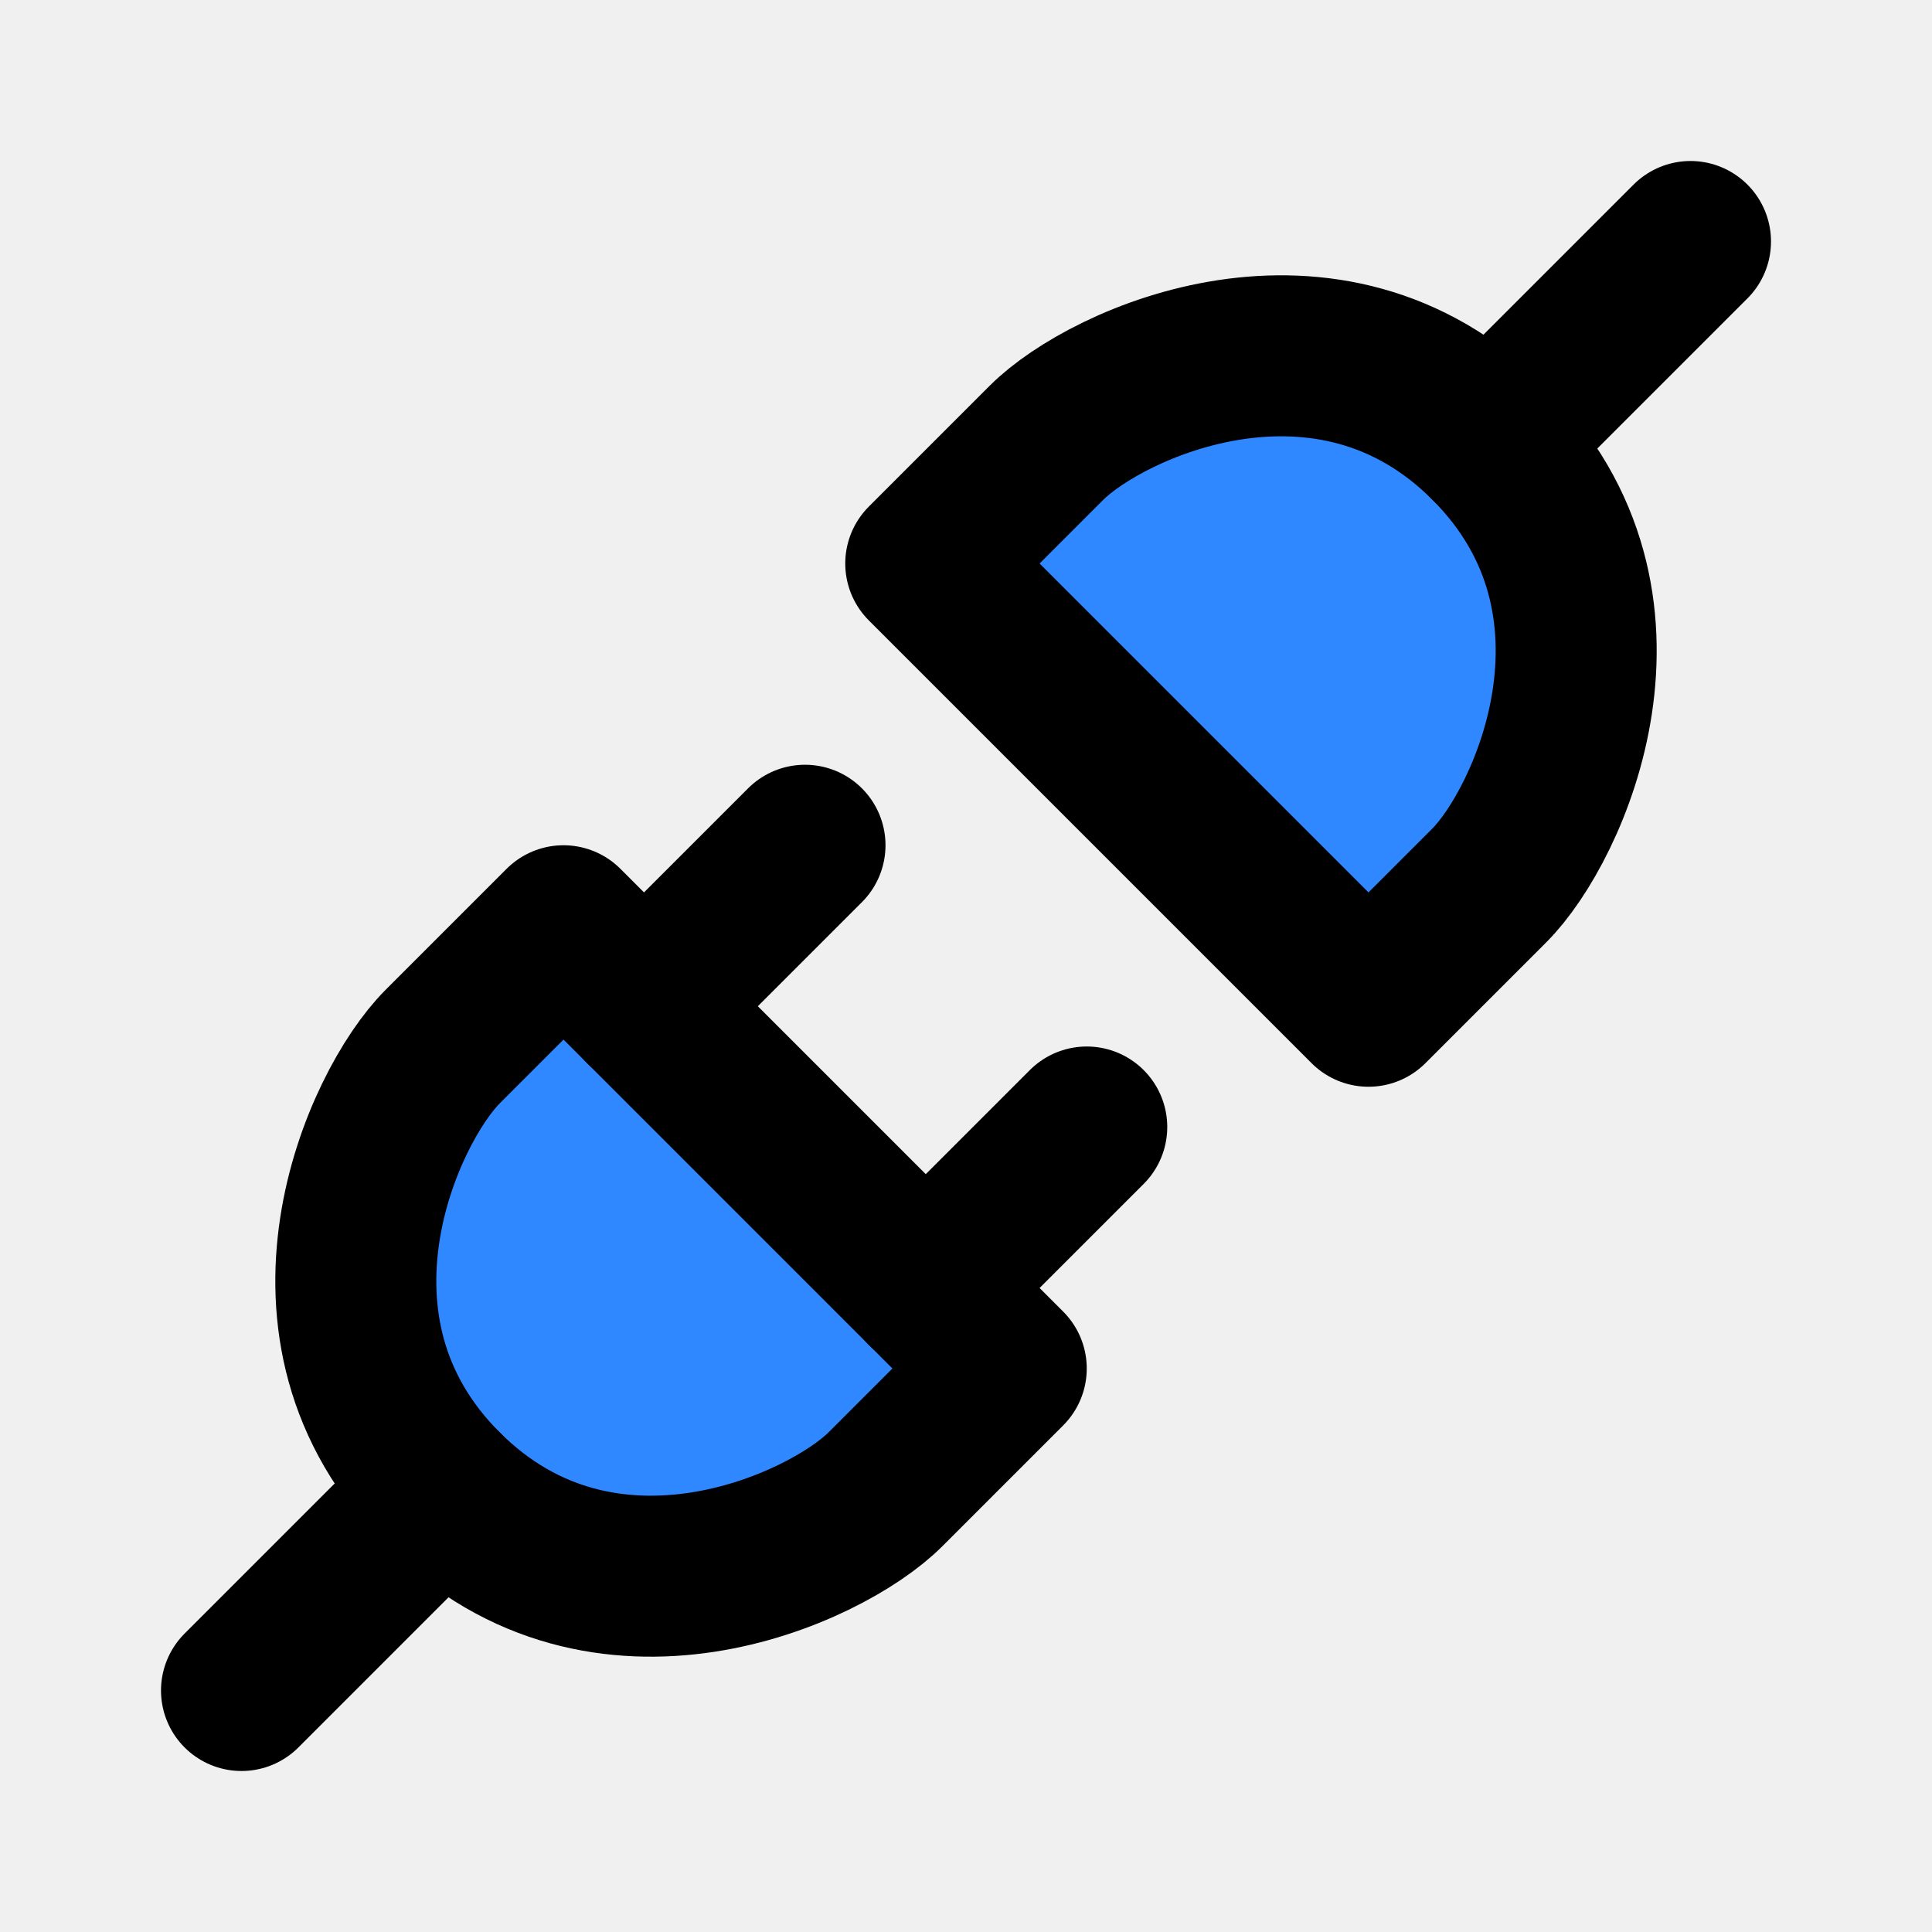
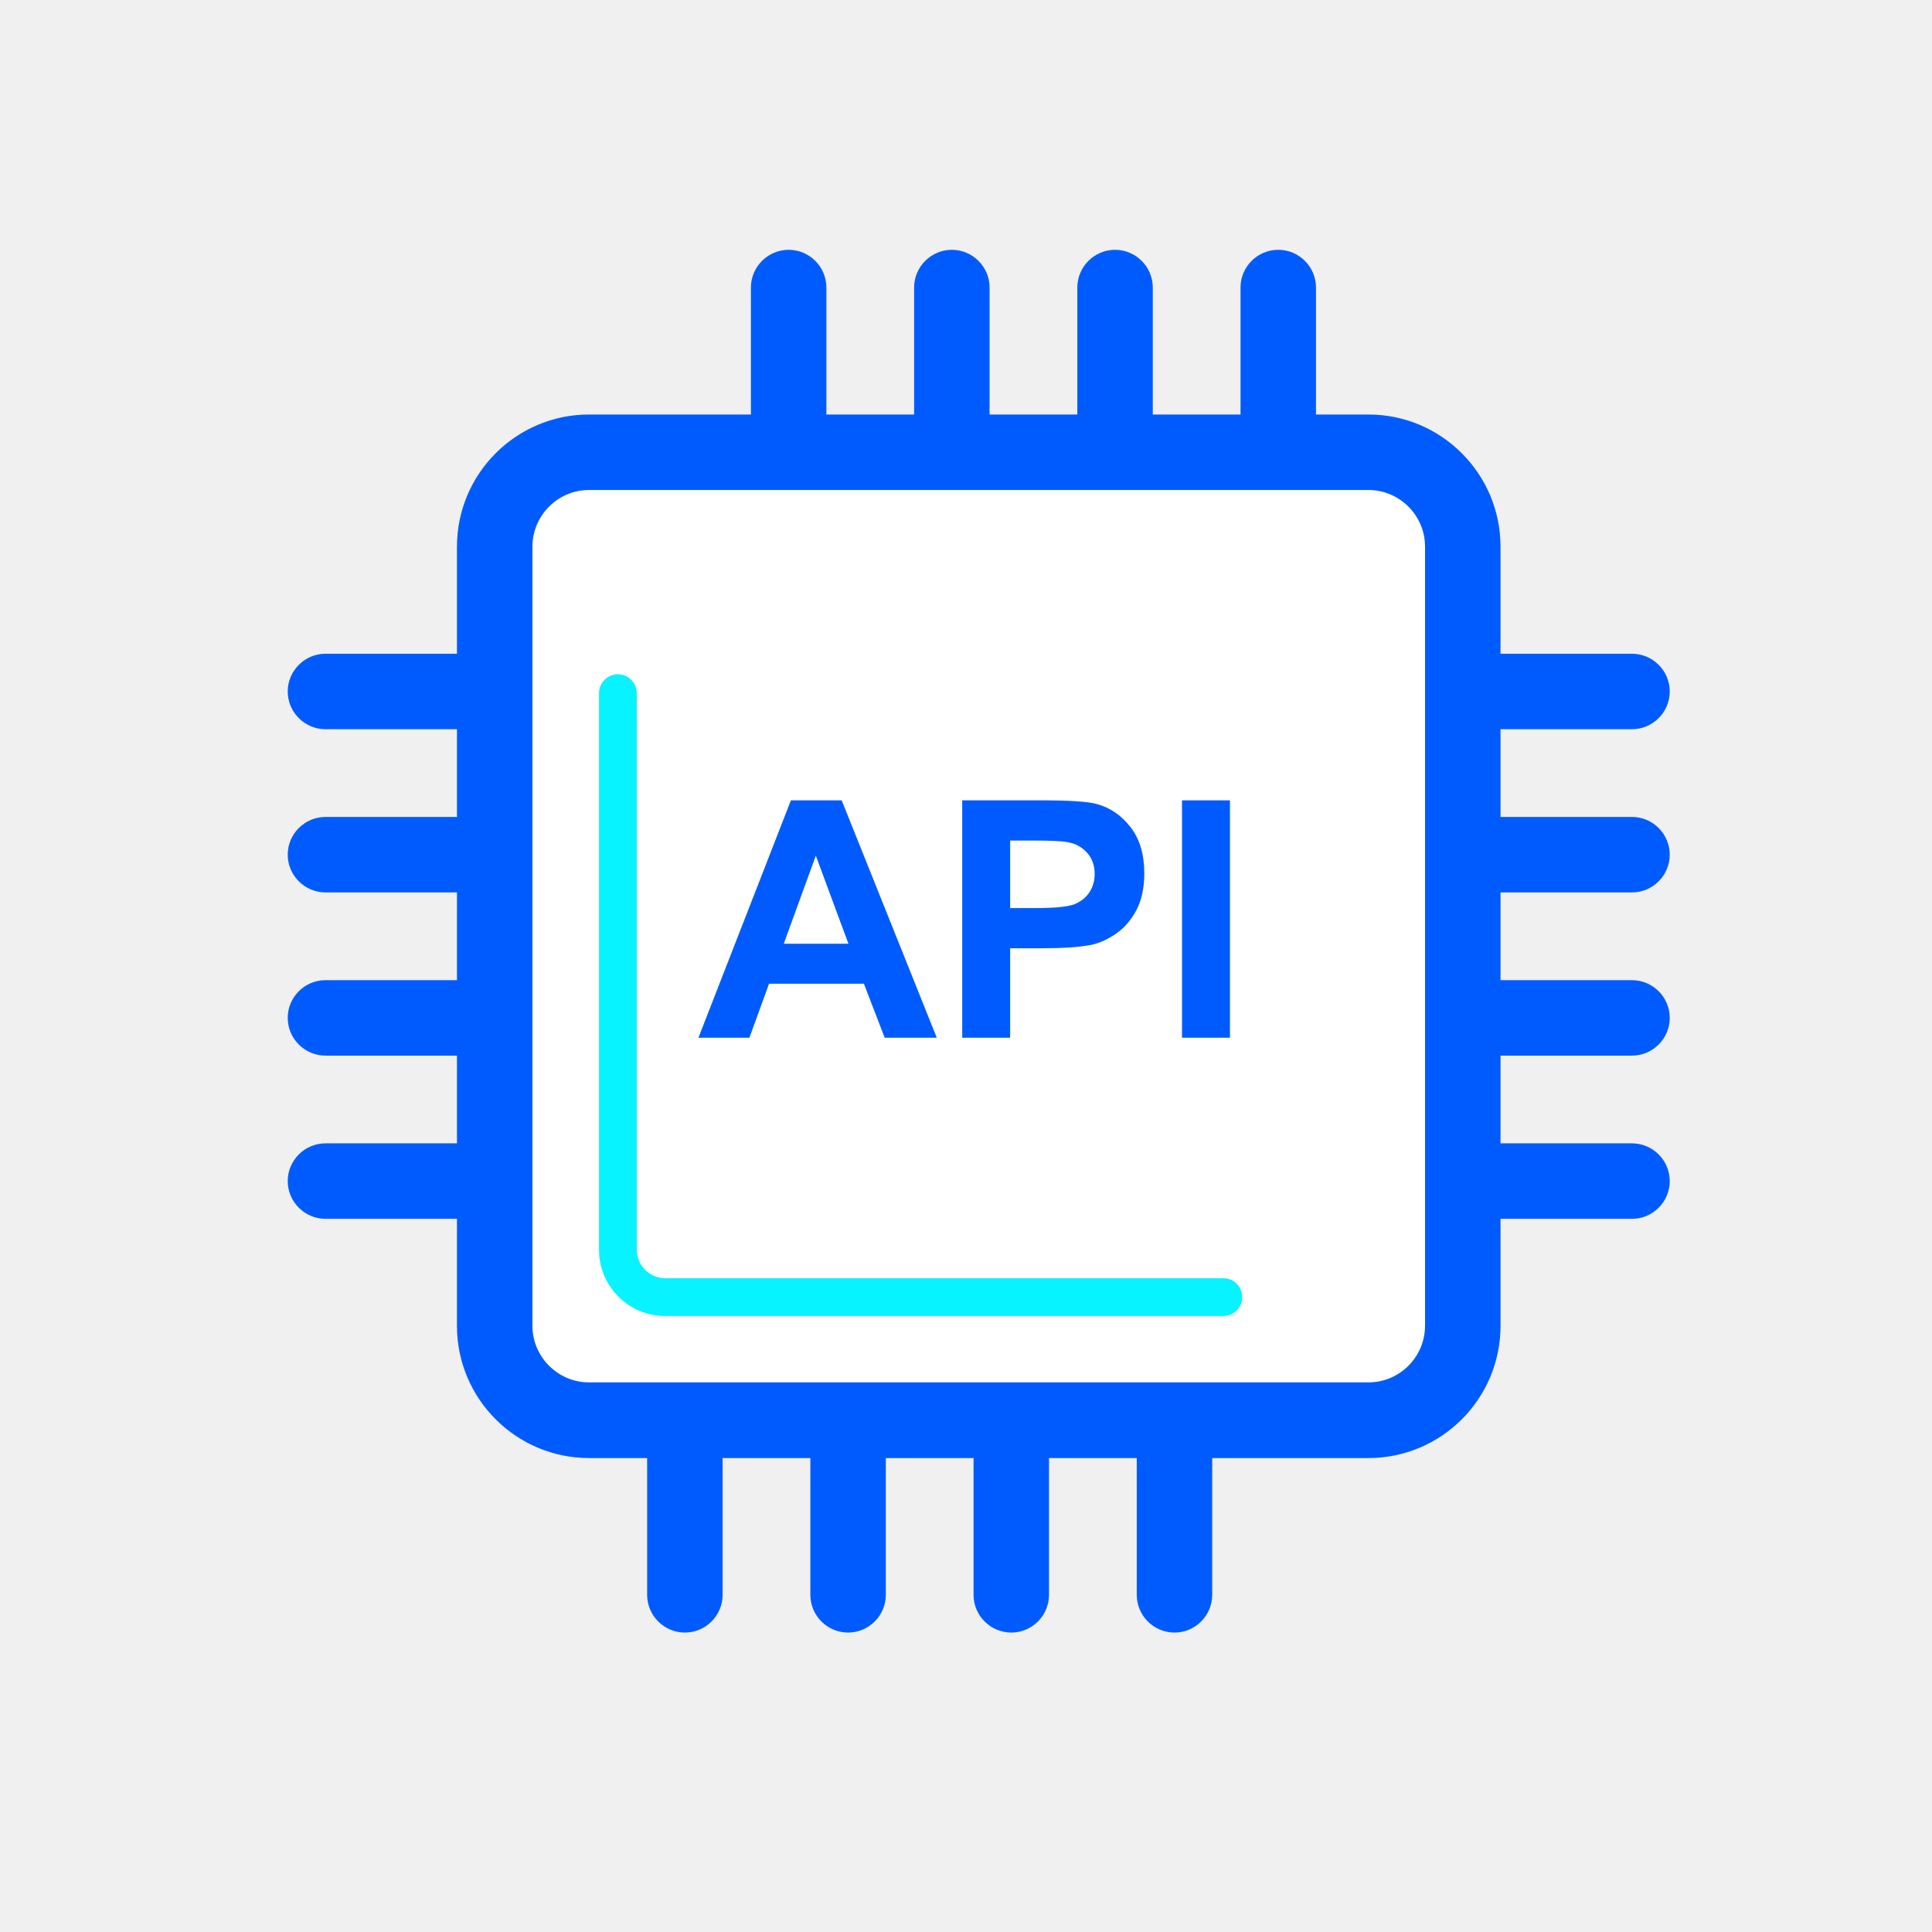
- <svg xmlns="http://www.w3.org/2000/svg" width="800px" height="800px" viewBox="0 0 48 48" fill="none">
-   <rect width="48" height="48" fill="white" fill-opacity="0.01" />
-   <path d="M37 22L34 25L23 14L26 11C27.5 9.5 33 7 37 11C41 15 38.5 20.5 37 22Z" fill="#2F88FF" stroke="#000000" stroke-width="4" stroke-linecap="round" stroke-linejoin="round" />
-   <path d="M42 6L37 11" stroke="#000000" stroke-width="4" stroke-linecap="round" stroke-linejoin="round" />
-   <path d="M11 26L14 23L25 34L22 37C20.5 38.5 15 41 11 37C7 33 9.5 27.5 11 26Z" fill="#2F88FF" stroke="#000000" stroke-width="4" stroke-linecap="round" stroke-linejoin="round" />
-   <path d="M23 32L27 28" stroke="#000000" stroke-width="4" stroke-linecap="round" stroke-linejoin="round" />
-   <path d="M6 42L11 37" stroke="#000000" stroke-width="4" stroke-linecap="round" stroke-linejoin="round" />
-   <path d="M16 25L20 21" stroke="#000000" stroke-width="4" stroke-linecap="round" stroke-linejoin="round" />
+ <svg xmlns="http://www.w3.org/2000/svg" width="800px" height="800px" viewBox="0 0 1024 1024" class="icon" version="1.1">
+   <path d="M432.4 453.5l-17 46.7h34.4z" fill="#FFFFFF" />
+   <path d="M725.3 259.7H312.2c-16.5 0-30 13.5-30 30v413.1c0 16.5 13.5 30 30 30h413.1c16.5 0 30-13.5 30-30V289.7c0-16.6-13.5-30-30-30z m-98.8 164.5h25.4V550h-25.4V424.2z m-116.5 0h40.8c15.5 0 25.5 0.6 30.2 1.9 7.2 1.9 13.2 6 18.1 12.3 4.9 6.3 7.3 14.5 7.3 24.5 0 7.7-1.4 14.2-4.2 19.5s-6.4 9.4-10.7 12.4c-4.3 3-8.7 5-13.2 6-6.1 1.2-14.8 1.8-26.4 1.8h-16.6V550H510V424.2z m-90.7 0h26.9L496.5 550h-27.6l-11-28.6h-50.3L397.2 550h-27l49.1-125.8z m229.1 273.3H352.6c-19.4 0-35.1-15.7-35.1-35.1v-295c0-5.5 4.5-10 10-10s10 4.5 10 10v295c0 8.3 6.8 15.1 15.1 15.1h295.8c5.5 0 10 4.5 10 10s-4.4 10-10 10z" fill="#FFFFFF" />
+   <path d="M569.4 479.2c3.4-1.3 6-3.4 7.9-6.2 1.9-2.8 2.9-6.1 2.9-9.8 0-4.6-1.3-8.4-4-11.3-2.7-3-6.1-4.8-10.2-5.6-3-0.6-9.1-0.9-18.3-0.9h-12.3v35.7h13.9c10 0.1 16.7-0.6 20.1-1.9z" fill="#FFFFFF" />
+   <path d="M648.4 677.5H352.6c-8.3 0-15.1-6.8-15.1-15.1v-295c0-5.5-4.5-10-10-10s-10 4.5-10 10v295c0 19.4 15.7 35.1 35.1 35.1h295.8c5.5 0 10-4.5 10-10s-4.4-10-10-10z" fill="#06F3FF" />
+   <path d="M865 386.5c11 0 20-9 20-20s-9-20-20-20h-69.7v-56.8c0-38.6-31.4-70-70-70h-27.8v-67.3c0-11-9-20-20-20s-20 9-20 20v67.3H611v-67.3c0-11-9-20-20-20s-20 9-20 20v67.3h-46.5v-67.3c0-11-9-20-20-20s-20 9-20 20v67.3H438v-67.3c0-11-9-20-20-20s-20 9-20 20v67.3h-85.8c-38.6 0-70 31.4-70 70v56.8h-69.7c-11 0-20 9-20 20s9 20 20 20h69.7V433h-69.7c-11 0-20 9-20 20s9 20 20 20h69.7v46.5h-69.7c-11 0-20 9-20 20s9 20 20 20h69.7V606h-69.7c-11 0-20 9-20 20s9 20 20 20h69.7v56.8c0 38.6 31.4 70 70 70H343v72.5c0 11 9 20 20 20s20-9 20-20v-72.5h46.5v72.5c0 11 9 20 20 20s20-9 20-20v-72.5H516v72.5c0 11 9 20 20 20s20-9 20-20v-72.5h46.5v72.5c0 11 9 20 20 20s20-9 20-20v-72.5h82.8c38.6 0 70-31.4 70-70V646H865c11 0 20-9 20-20s-9-20-20-20h-69.7v-46.5H865c11 0 20-9 20-20s-9-20-20-20h-69.7V473H865c11 0 20-9 20-20s-9-20-20-20h-69.7v-46.5H865zM755.3 702.7c0 16.5-13.5 30-30 30H312.2c-16.5 0-30-13.5-30-30v-413c0-16.5 13.5-30 30-30h413.1c16.5 0 30 13.5 30 30v413z" fill="#005BFF" />
+   <path d="M407.6 521.4h50.3l11 28.6h27.6l-50.4-125.8h-26.9l-49 125.8h27l10.4-28.6z m24.8-67.9l17.3 46.7h-34.3l17-46.7zM535.4 502.6H552c11.5 0 20.3-0.6 26.4-1.8 4.5-1 8.9-3 13.2-6 4.3-3 7.9-7.1 10.7-12.4s4.2-11.8 4.2-19.5c0-10-2.4-18.2-7.3-24.5-4.9-6.3-10.9-10.4-18.1-12.3-4.7-1.3-14.8-1.9-30.2-1.9H510V550h25.4v-47.4z m0-57.1h12.3c9.2 0 15.2 0.3 18.3 0.9 4.1 0.7 7.5 2.6 10.2 5.6 2.7 3 4 6.8 4 11.3 0 3.7-1 7-2.9 9.8-1.9 2.8-4.6 4.9-7.9 6.2-3.4 1.3-10.1 2-20.1 2h-13.9v-35.8zM626.5 424.2h25.4V550h-25.4z" fill="#005BFF" />
</svg>
